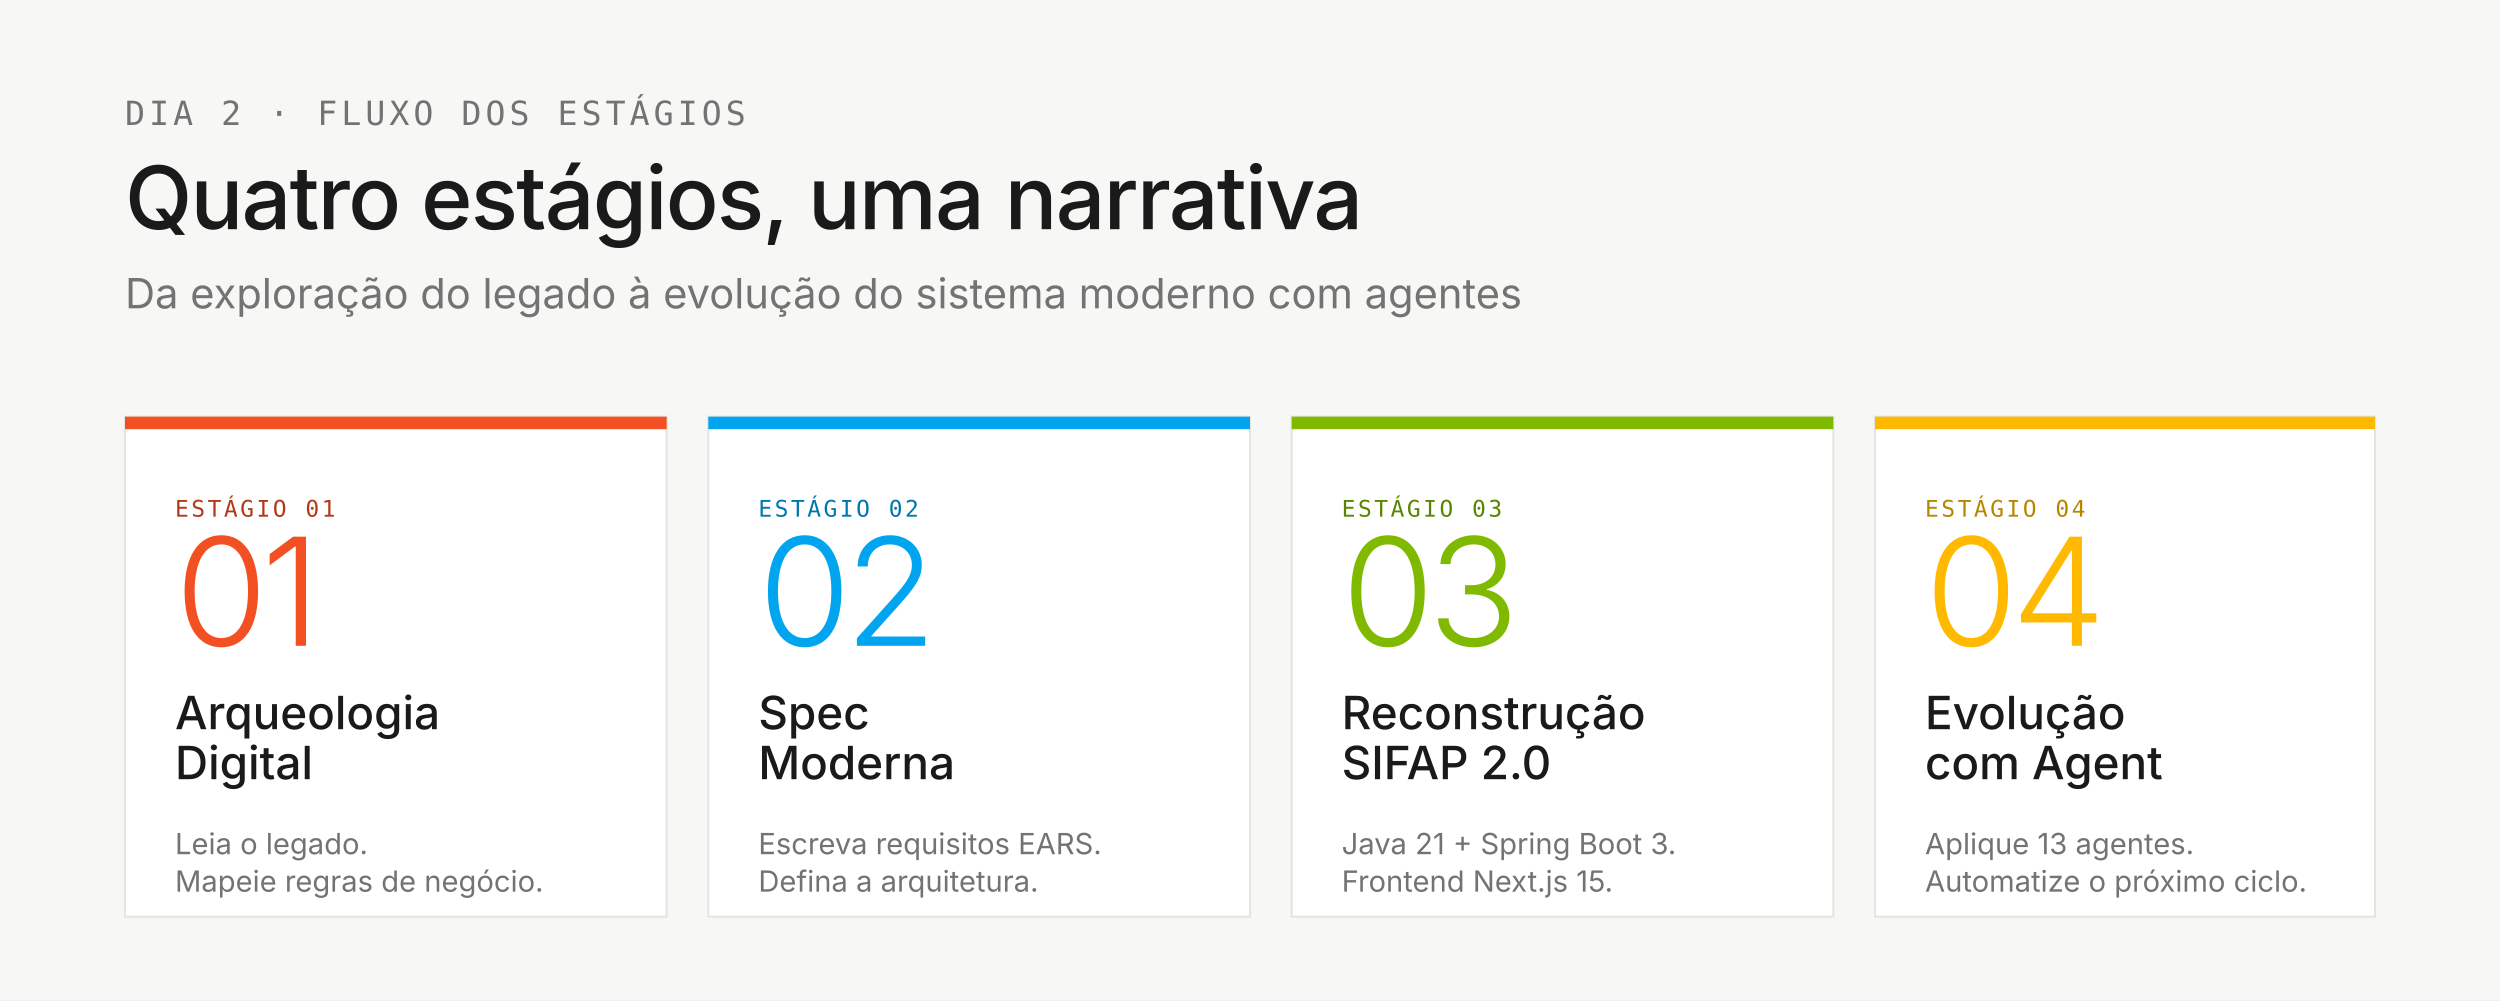
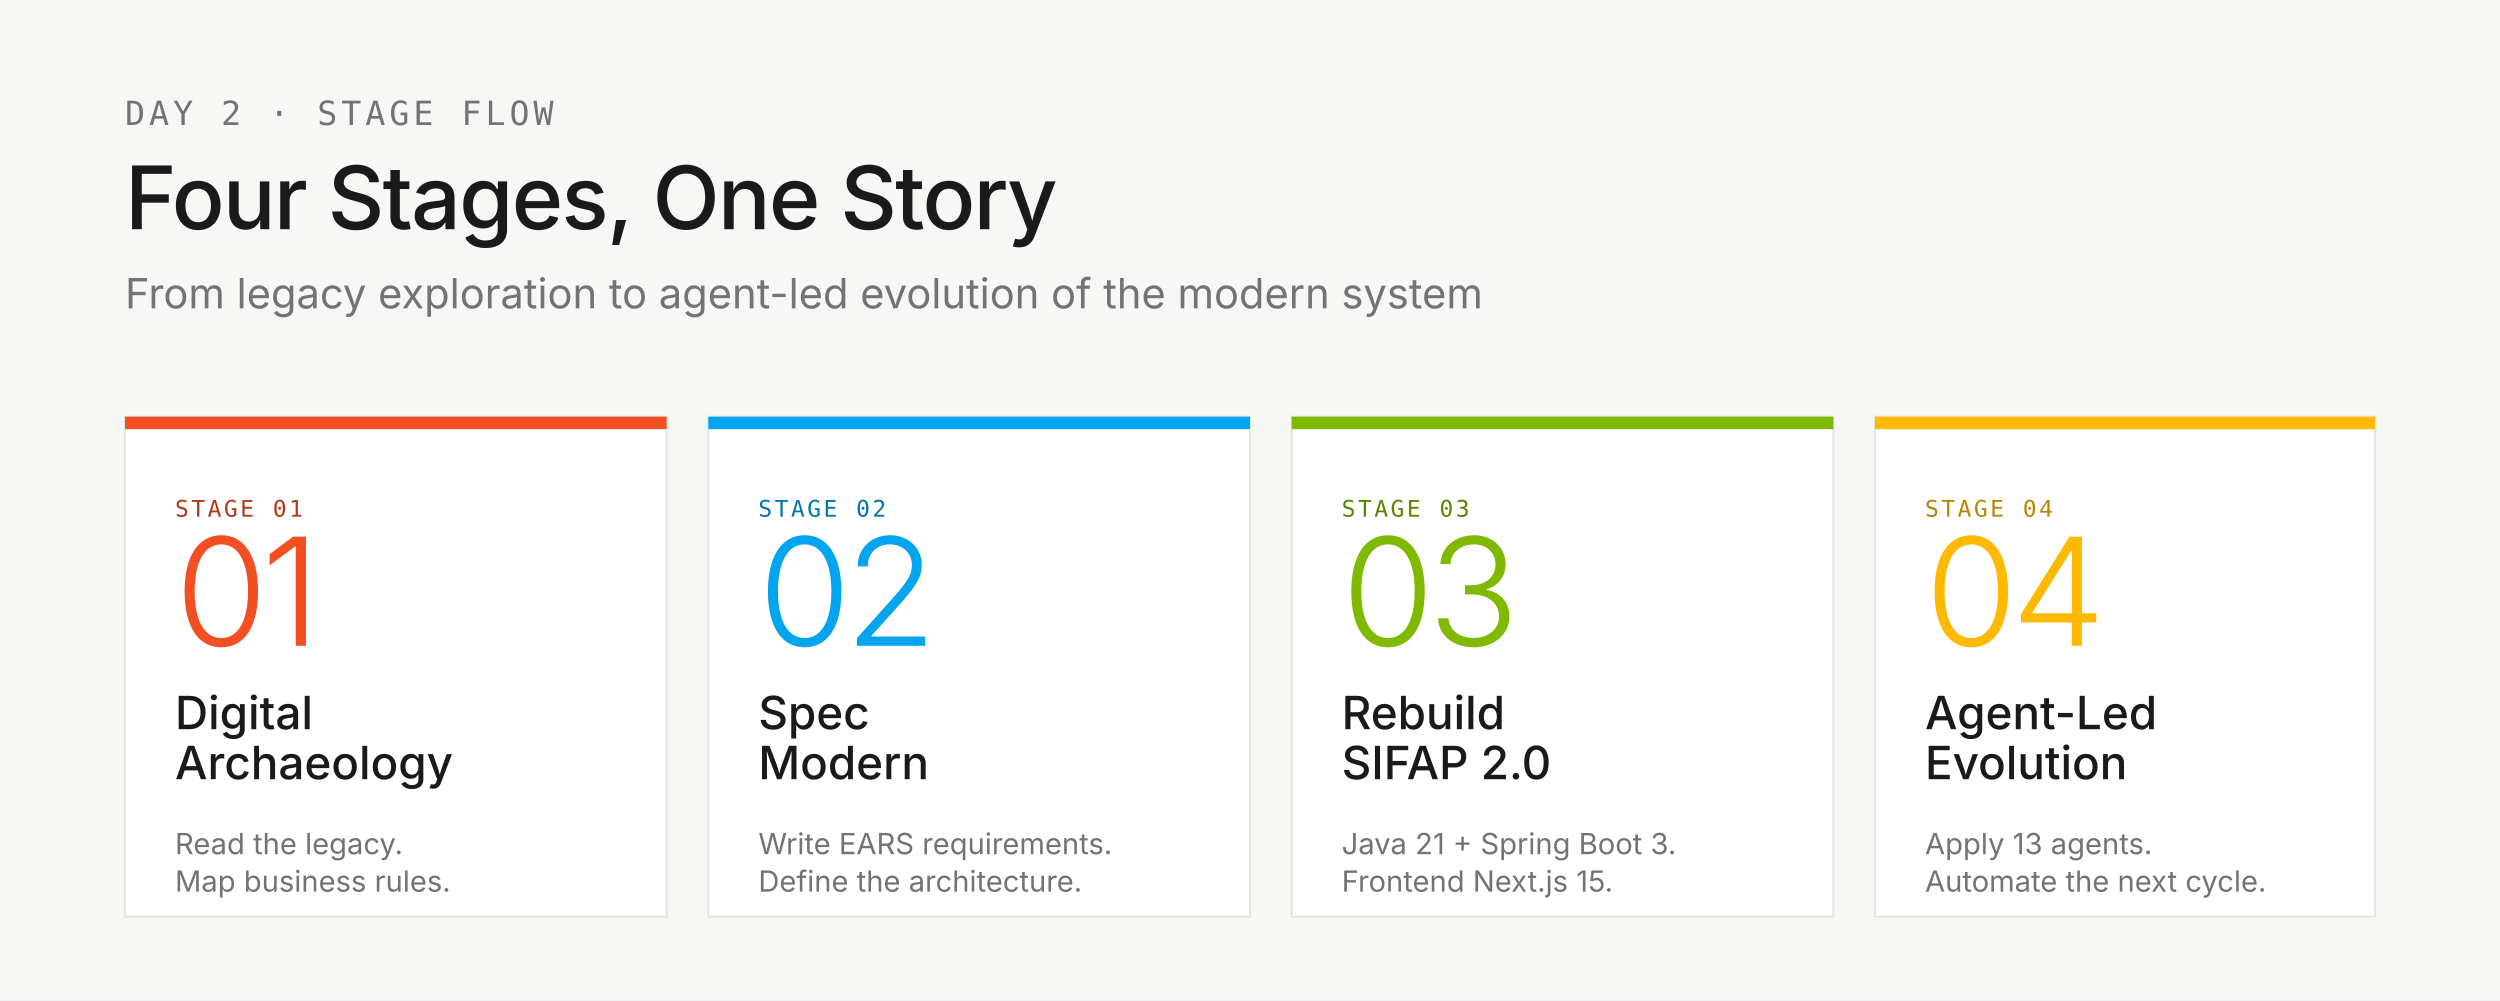
<svg xmlns="http://www.w3.org/2000/svg" viewBox="0 0 1200 480" font-family="Inter, system-ui, sans-serif">
  <rect width="1200" height="480" fill="#F7F7F5" />
-   <text x="60" y="60" fill="#737373" font-family="JetBrains Mono, monospace" font-size="16" font-weight="500" letter-spacing="1.9">DIA 2 · FLUXO DOS ESTÁGIOS</text>
-   <text x="60" y="110" fill="#1A1A1A" font-size="42" font-weight="500" letter-spacing="-0.8">Quatro estágios, uma narrativa</text>
-   <text x="60" y="148" fill="#737373" font-size="20">Da exploração do legado à evolução do sistema moderno com agentes</text>
+   <text x="60" y="60" fill="#737373" font-family="JetBrains Mono, monospace" font-size="16" font-weight="500" letter-spacing="1.9">DAY 2 · STAGE FLOW</text>
+   <text x="60" y="110" fill="#1A1A1A" font-size="42" font-weight="500" letter-spacing="-0.8">Four Stages, One Story</text>
+   <text x="60" y="148" fill="#737373" font-size="20">From legacy exploration to agent-led evolution of the modern system</text>
  <g transform="translate(60, 200)">
    <rect width="260" height="240" fill="#FFFFFF" stroke="#E5E5E0" stroke-width="1" />
    <rect x="0" y="0" width="260" height="6" fill="#F25022" />
-     <text x="24" y="48" fill="#B33816" font-family="JetBrains Mono, monospace" font-size="11" font-weight="500" letter-spacing="1.2">ESTÁGIO 01</text>
+     <text x="24" y="48" fill="#B33816" font-family="JetBrains Mono, monospace" font-size="11" font-weight="500" letter-spacing="1.2">STAGE 01</text>
    <text x="24" y="110" fill="#F25022" font-size="72" font-weight="300" letter-spacing="-3">01</text>
-     <text x="24" y="150" fill="#1A1A1A" font-size="22" font-weight="500">Arqueologia</text>
-     <text x="24" y="174" fill="#1A1A1A" font-size="22" font-weight="500">Digital</text>
-     <text x="24" y="210" fill="#737373" font-size="14">Leia o legado.</text>
-     <text x="24" y="228" fill="#737373" font-size="14">Mapeie regras de negócio.</text>
+     <text x="24" y="150" fill="#1A1A1A" font-size="22" font-weight="500">Digital</text>
+     <text x="24" y="174" fill="#1A1A1A" font-size="22" font-weight="500">Archaeology</text>
+     <text x="24" y="210" fill="#737373" font-size="14">Read the legacy.</text>
+     <text x="24" y="228" fill="#737373" font-size="14">Map business rules.</text>
  </g>
  <g transform="translate(340, 200)">
    <rect width="260" height="240" fill="#FFFFFF" stroke="#E5E5E0" stroke-width="1" />
    <rect x="0" y="0" width="260" height="6" fill="#00A4EF" />
-     <text x="24" y="48" fill="#0076AC" font-family="JetBrains Mono, monospace" font-size="11" font-weight="500" letter-spacing="1.2">ESTÁGIO 02</text>
+     <text x="24" y="48" fill="#0076AC" font-family="JetBrains Mono, monospace" font-size="11" font-weight="500" letter-spacing="1.2">STAGE 02</text>
    <text x="24" y="110" fill="#00A4EF" font-size="72" font-weight="300" letter-spacing="-3">02</text>
    <text x="24" y="150" fill="#1A1A1A" font-size="22" font-weight="500">Spec</text>
-     <text x="24" y="174" fill="#1A1A1A" font-size="22" font-weight="500">Moderna</text>
-     <text x="24" y="210" fill="#737373" font-size="14">Escreva requisitos EARS.</text>
-     <text x="24" y="228" fill="#737373" font-size="14">Defina a arquitetura.</text>
+     <text x="24" y="174" fill="#1A1A1A" font-size="22" font-weight="500">Modern</text>
+     <text x="24" y="210" fill="#737373" font-size="14">Write EARS requirements.</text>
+     <text x="24" y="228" fill="#737373" font-size="14">Define the architecture.</text>
  </g>
  <g transform="translate(620, 200)">
    <rect width="260" height="240" fill="#FFFFFF" stroke="#E5E5E0" stroke-width="1" />
    <rect x="0" y="0" width="260" height="6" fill="#7FBA00" />
-     <text x="24" y="48" fill="#5A8500" font-family="JetBrains Mono, monospace" font-size="11" font-weight="500" letter-spacing="1.2">ESTÁGIO 03</text>
+     <text x="24" y="48" fill="#5A8500" font-family="JetBrains Mono, monospace" font-size="11" font-weight="500" letter-spacing="1.2">STAGE 03</text>
    <text x="24" y="110" fill="#7FBA00" font-size="72" font-weight="300" letter-spacing="-3">03</text>
-     <text x="24" y="150" fill="#1A1A1A" font-size="22" font-weight="500">Reconstrução</text>
+     <text x="24" y="150" fill="#1A1A1A" font-size="22" font-weight="500">Rebuild</text>
    <text x="24" y="174" fill="#1A1A1A" font-size="22" font-weight="500">SIFAP 2.0</text>
    <text x="24" y="210" fill="#737373" font-size="14">Java 21 + Spring Boot 3.</text>
    <text x="24" y="228" fill="#737373" font-size="14">Frontend Next.js 15.</text>
  </g>
  <g transform="translate(900, 200)">
    <rect width="240" height="240" fill="#FFFFFF" stroke="#E5E5E0" stroke-width="1" />
    <rect x="0" y="0" width="240" height="6" fill="#FFB900" />
-     <text x="24" y="48" fill="#B88500" font-family="JetBrains Mono, monospace" font-size="11" font-weight="500" letter-spacing="1.2">ESTÁGIO 04</text>
+     <text x="24" y="48" fill="#B88500" font-family="JetBrains Mono, monospace" font-size="11" font-weight="500" letter-spacing="1.2">STAGE 04</text>
    <text x="24" y="110" fill="#FFB900" font-size="72" font-weight="300" letter-spacing="-3">04</text>
-     <text x="24" y="150" fill="#1A1A1A" font-size="22" font-weight="500">Evolução</text>
-     <text x="24" y="174" fill="#1A1A1A" font-size="22" font-weight="500">com Agent</text>
-     <text x="24" y="210" fill="#737373" font-size="14">Aplique 13 agentes.</text>
-     <text x="24" y="228" fill="#737373" font-size="14">Automatize o próximo ciclo.</text>
+     <text x="24" y="150" fill="#1A1A1A" font-size="22" font-weight="500">Agent-Led</text>
+     <text x="24" y="174" fill="#1A1A1A" font-size="22" font-weight="500">Evolution</text>
+     <text x="24" y="210" fill="#737373" font-size="14">Apply 13 agents.</text>
+     <text x="24" y="228" fill="#737373" font-size="14">Automate the next cycle.</text>
  </g>
</svg>
